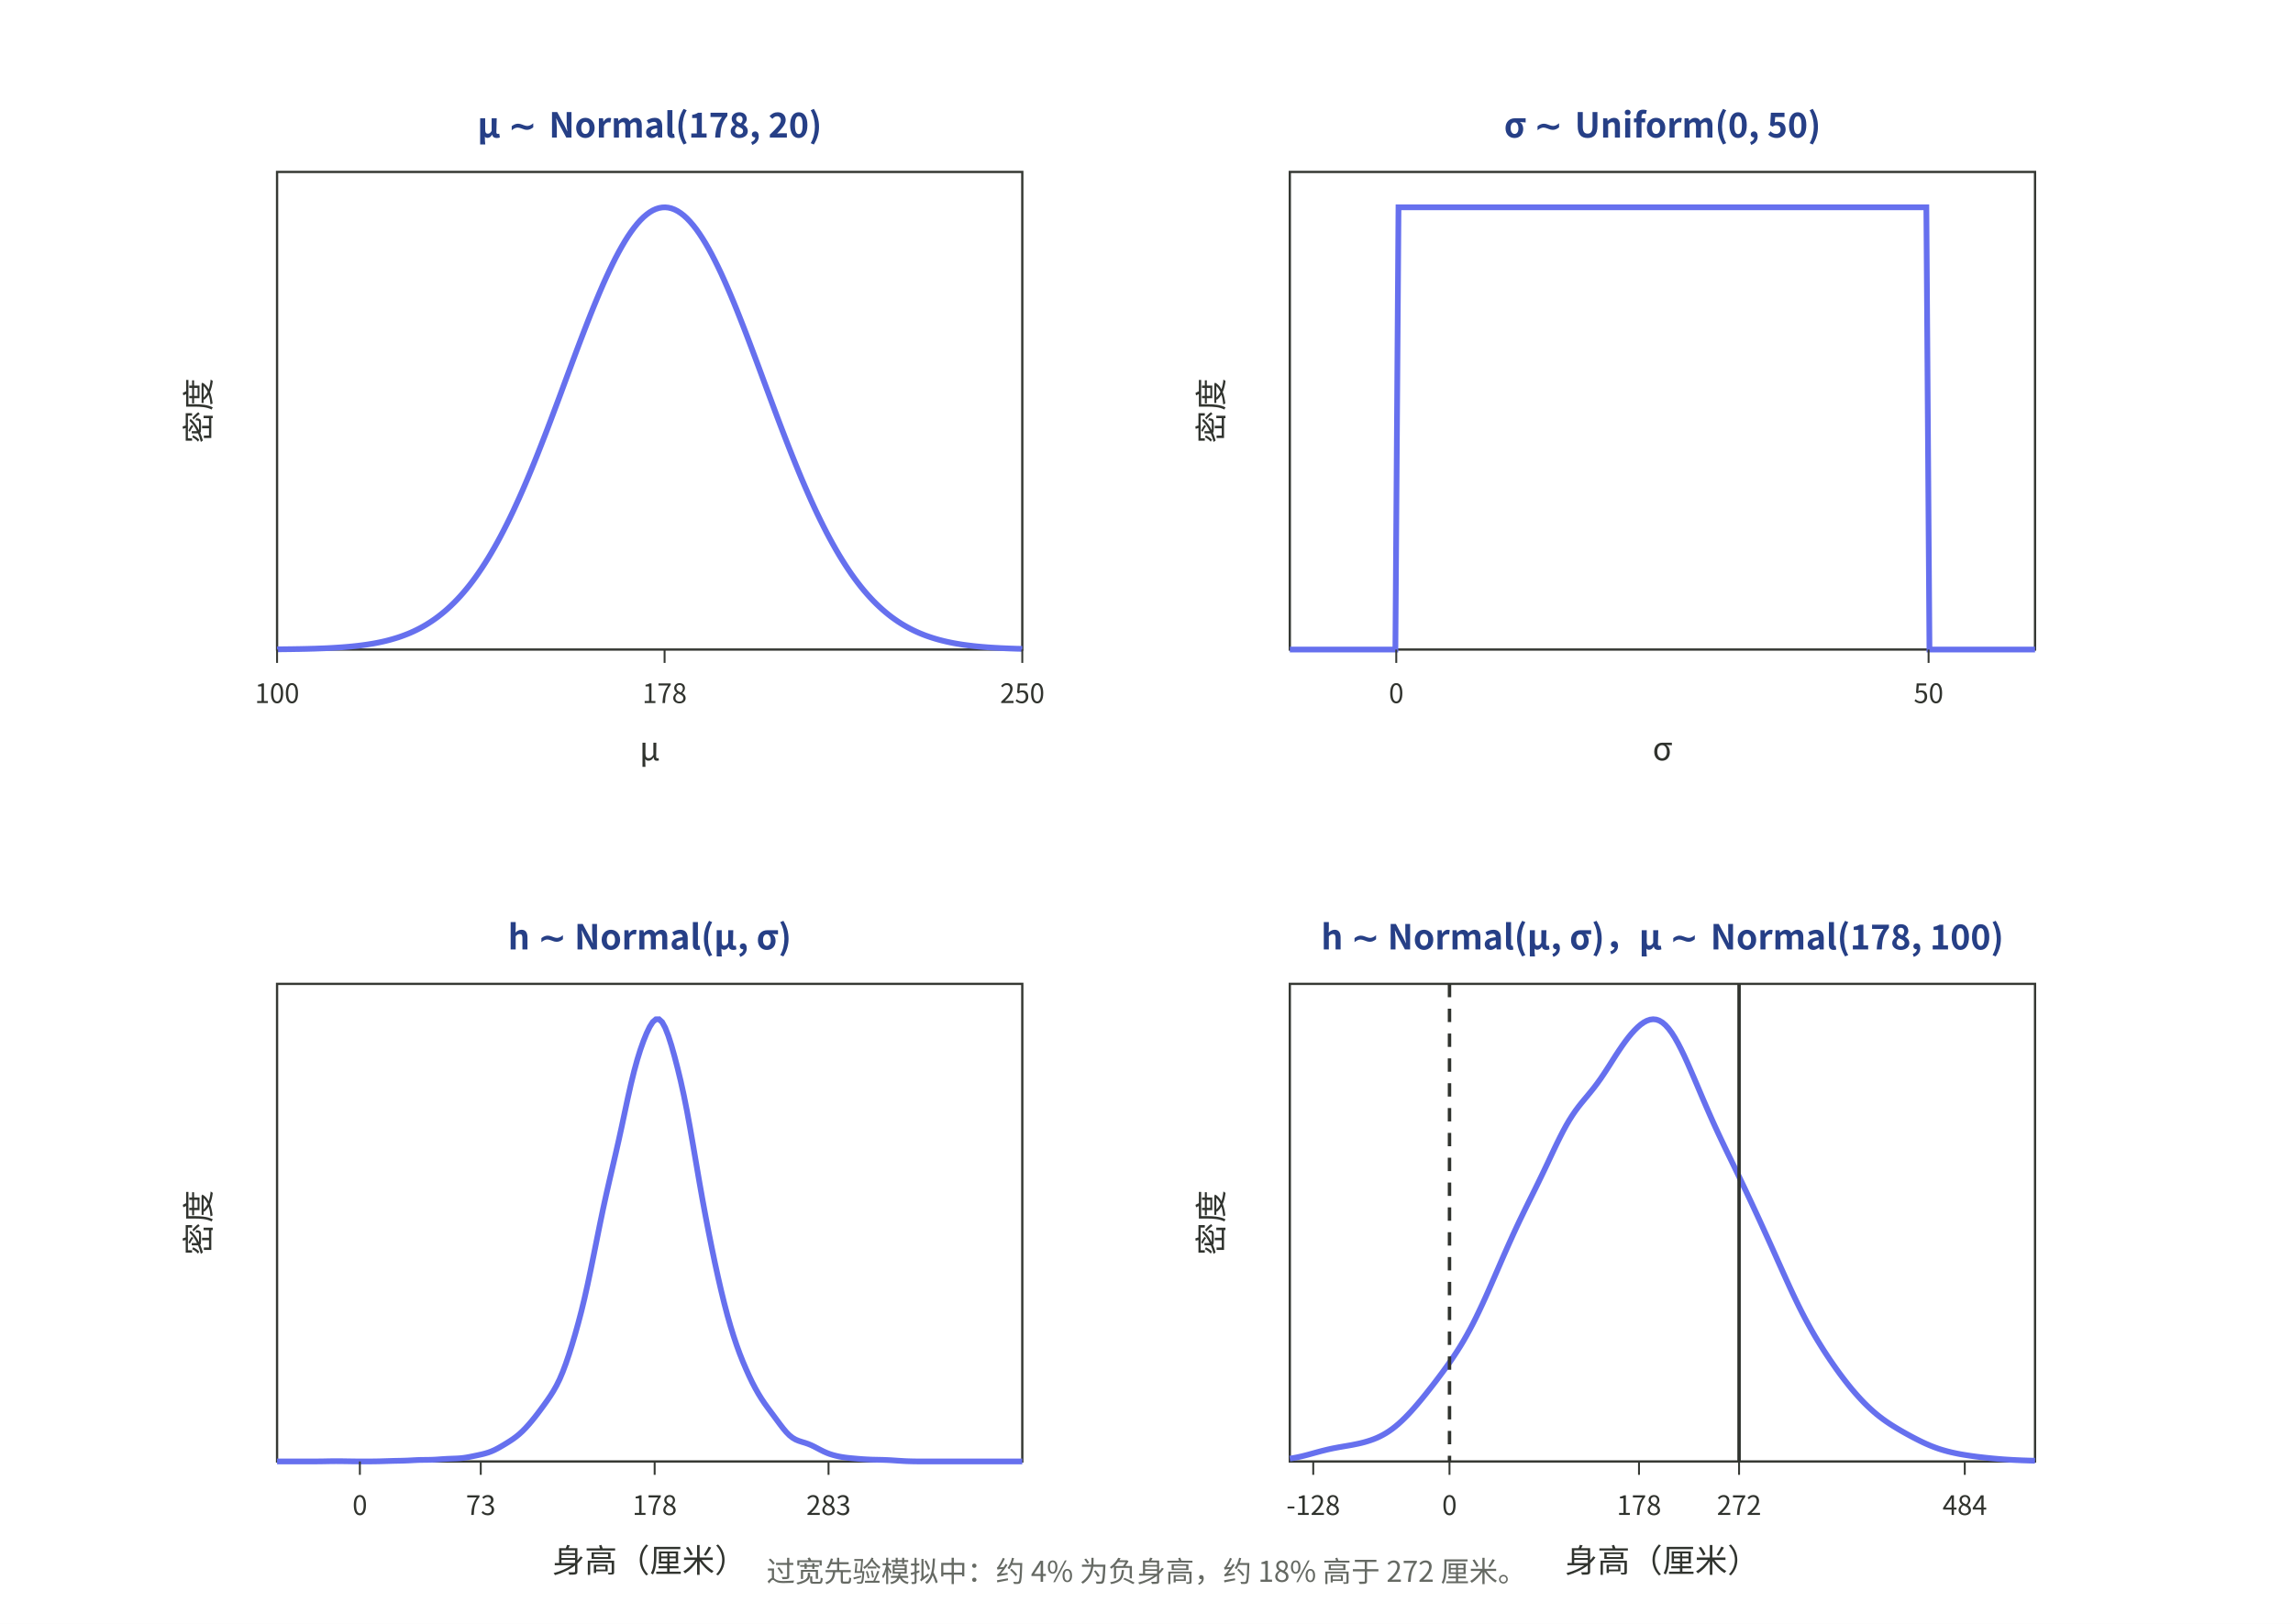
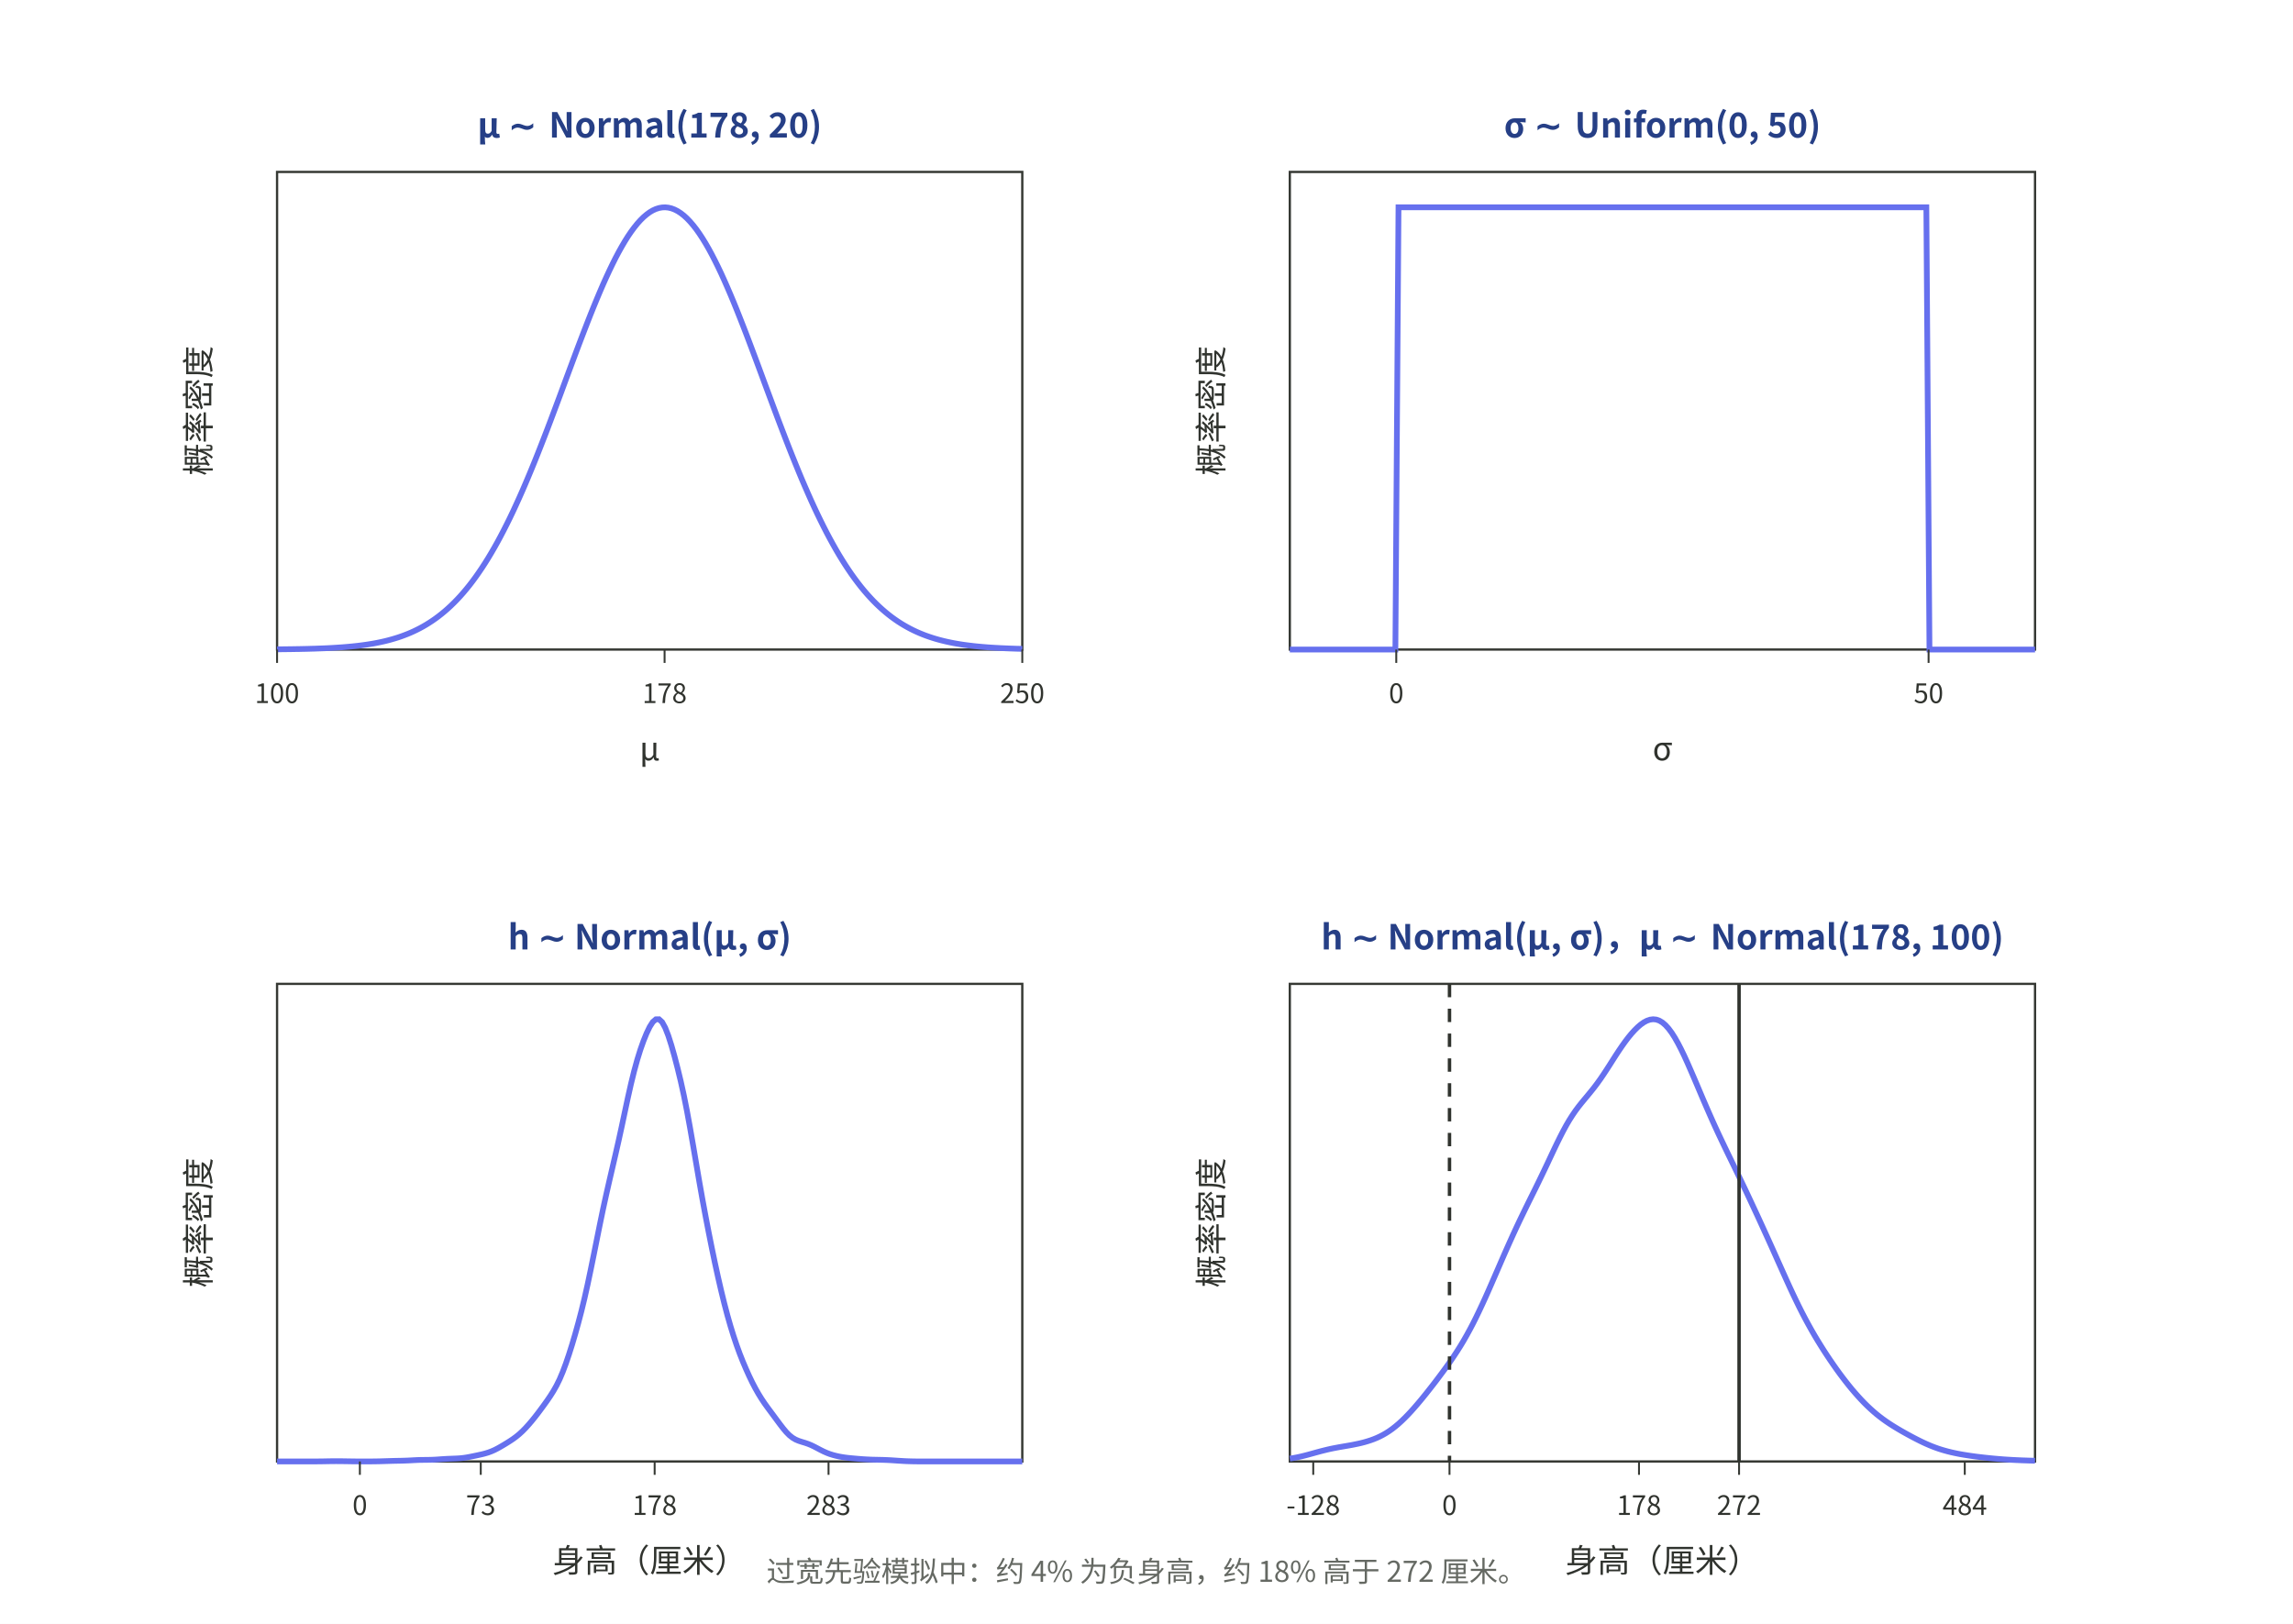
<svg xmlns="http://www.w3.org/2000/svg" width="1200" height="850" viewBox="0 0 1200 850" role="img">
  <rect width="100%" height="100%" fill="#ffffff" />
  <rect x="145" y="90" width="390" height="250" fill="#fff" stroke="#363934" stroke-width="1.2" />
  <text x="340" y="72" text-anchor="middle" font-family="-apple-system,BlinkMacSystemFont,PingFang SC,Noto Sans CJK SC,sans-serif" font-size="18" font-weight="700" fill="#263f86">μ ∼ Normal(178, 20)</text>
  <polyline points="145,339.88 146.62,339.87 148.25,339.85 149.88,339.83 151.5,339.81 153.12,339.79 154.75,339.76 156.38,339.74 158,339.7 159.62,339.67 161.25,339.63 162.88,339.58 164.5,339.54 166.12,339.48 167.75,339.42 169.38,339.36 171,339.29 172.62,339.21 174.25,339.12 175.88,339.02 177.5,338.91 179.12,338.8 180.75,338.67 182.38,338.53 184,338.38 185.62,338.21 187.25,338.03 188.88,337.83 190.5,337.61 192.12,337.38 193.75,337.12 195.38,336.85 197,336.55 198.62,336.22 200.25,335.87 201.88,335.49 203.5,335.08 205.12,334.63 206.75,334.15 208.38,333.64 210,333.09 211.62,332.49 213.25,331.86 214.88,331.18 216.5,330.45 218.12,329.67 219.75,328.84 221.38,327.95 223,327.01 224.62,326 226.25,324.93 227.88,323.8 229.5,322.6 231.12,321.32 232.75,319.98 234.38,318.55 236,317.05 237.62,315.47 239.25,313.8 240.88,312.05 242.5,310.21 244.12,308.28 245.75,306.26 247.38,304.14 249,301.93 250.62,299.62 252.25,297.21 253.88,294.7 255.5,292.1 257.12,289.39 258.75,286.58 260.38,283.67 262,280.66 263.62,277.55 265.25,274.34 266.88,271.04 268.5,267.64 270.12,264.14 271.75,260.55 273.38,256.88 275,253.12 276.62,249.28 278.25,245.36 279.88,241.37 281.5,237.31 283.12,233.19 284.75,229.01 286.38,224.78 288,220.51 289.62,216.19 291.25,211.85 292.88,207.49 294.5,203.11 296.12,198.72 297.75,194.33 299.38,189.96 301,185.6 302.62,181.28 304.25,176.99 305.88,172.75 307.5,168.56 309.12,164.45 310.75,160.41 312.38,156.45 314,152.6 315.62,148.84 317.25,145.21 318.88,141.69 320.5,138.32 322.12,135.08 323.75,131.99 325.38,129.07 327,126.31 328.62,123.73 330.25,121.33 331.88,119.12 333.5,117.1 335.12,115.29 336.75,113.68 338.38,112.29 340,111.1 341.62,110.14 343.25,109.4 344.88,108.88 346.5,108.59 348.12,108.52 349.75,108.68 351.38,109.06 353,109.67 354.62,110.5 356.25,111.55 357.88,112.82 359.5,114.3 361.12,115.99 362.75,117.89 364.38,119.98 366,122.27 367.62,124.74 369.25,127.39 370.88,130.22 372.5,133.21 374.12,136.36 375.75,139.65 377.38,143.08 379,146.65 380.62,150.33 382.25,154.13 383.88,158.02 385.5,162.01 387.12,166.09 388.75,170.23 390.38,174.44 392,178.7 393.62,183 395.25,187.34 396.88,191.71 398.5,196.09 400.12,200.47 401.75,204.86 403.38,209.23 405,213.59 406.62,217.92 408.25,222.22 409.88,226.48 411.5,230.69 413.12,234.84 414.75,238.94 416.38,242.98 418,246.94 419.62,250.83 421.25,254.63 422.88,258.36 424.5,262 426.12,265.55 427.75,269.01 429.38,272.37 431,275.64 432.62,278.81 434.25,281.88 435.88,284.85 437.5,287.72 439.12,290.48 440.75,293.15 442.38,295.72 444,298.18 445.62,300.55 447.25,302.82 448.88,305 450.5,307.08 452.12,309.06 453.75,310.96 455.38,312.76 457,314.48 458.62,316.11 460.25,317.66 461.88,319.13 463.5,320.52 465.12,321.84 466.75,323.09 468.38,324.26 470,325.37 471.62,326.41 473.25,327.39 474.88,328.31 476.5,329.18 478.12,329.99 479.75,330.75 481.38,331.46 483,332.12 484.62,332.74 486.25,333.31 487.88,333.85 489.5,334.35 491.12,334.81 492.75,335.24 494.38,335.64 496,336.01 497.62,336.35 499.25,336.67 500.88,336.96 502.5,337.23 504.12,337.48 505.75,337.7 507.38,337.91 509,338.1 510.62,338.28 512.25,338.44 513.88,338.59 515.5,338.72 517.12,338.85 518.75,338.96 520.38,339.06 522,339.15 523.62,339.24 525.25,339.31 526.88,339.38 528.5,339.45 530.12,339.5 531.75,339.56 533.38,339.6 535,339.64" fill="none" stroke="#6670ee" stroke-width="3" />
  <line x1="145" y1="340" x2="145" y2="347" stroke="#363934" />
  <text x="145" y="368" text-anchor="middle" font-family="-apple-system,BlinkMacSystemFont,PingFang SC,Noto Sans CJK SC,sans-serif" font-size="14" fill="#30332e">100</text>
  <line x1="347.8" y1="340" x2="347.8" y2="347" stroke="#363934" />
  <text x="347.8" y="368" text-anchor="middle" font-family="-apple-system,BlinkMacSystemFont,PingFang SC,Noto Sans CJK SC,sans-serif" font-size="14" fill="#30332e">178</text>
  <line x1="535" y1="340" x2="535" y2="347" stroke="#363934" />
  <text x="535" y="368" text-anchor="middle" font-family="-apple-system,BlinkMacSystemFont,PingFang SC,Noto Sans CJK SC,sans-serif" font-size="14" fill="#30332e">250</text>
  <text x="340" y="398" text-anchor="middle" font-family="-apple-system,BlinkMacSystemFont,PingFang SC,Noto Sans CJK SC,sans-serif" font-size="17" fill="#30332e">μ</text>
-   <text x="110" y="215" transform="rotate(-90 110 215)" text-anchor="middle" font-family="-apple-system,BlinkMacSystemFont,PingFang SC,Noto Sans CJK SC,sans-serif" font-size="17" fill="#30332e">密度</text>
+   <text x="110" y="215" transform="rotate(-90 110 215)" text-anchor="middle" font-family="-apple-system,BlinkMacSystemFont,PingFang SC,Noto Sans CJK SC,sans-serif" font-size="17" fill="#30332e">概率密度</text>
  <rect x="675" y="90" width="390" height="250" fill="#fff" stroke="#363934" stroke-width="1.2" />
  <text x="870" y="72" text-anchor="middle" font-family="-apple-system,BlinkMacSystemFont,PingFang SC,Noto Sans CJK SC,sans-serif" font-size="18" font-weight="700" fill="#263f86">σ ∼ Uniform(0, 50)</text>
  <polyline points="675,340 676.62,340 678.25,340 679.88,340 681.5,340 683.12,340 684.75,340 686.38,340 688,340 689.62,340 691.25,340 692.88,340 694.5,340 696.12,340 697.75,340 699.38,340 701,340 702.62,340 704.25,340 705.88,340 707.5,340 709.12,340 710.75,340 712.38,340 714,340 715.62,340 717.25,340 718.88,340 720.5,340 722.12,340 723.75,340 725.38,340 727,340 728.62,340 730.25,340 731.88,108.52 733.5,108.52 735.12,108.52 736.75,108.52 738.38,108.52 740,108.52 741.62,108.52 743.25,108.52 744.88,108.52 746.5,108.52 748.12,108.52 749.75,108.52 751.38,108.52 753,108.52 754.62,108.52 756.25,108.52 757.88,108.52 759.5,108.52 761.12,108.52 762.75,108.52 764.38,108.52 766,108.52 767.62,108.52 769.25,108.52 770.88,108.52 772.5,108.52 774.12,108.52 775.75,108.52 777.38,108.52 779,108.52 780.62,108.52 782.25,108.52 783.88,108.52 785.5,108.52 787.12,108.52 788.75,108.52 790.38,108.52 792,108.52 793.62,108.52 795.25,108.52 796.88,108.52 798.5,108.52 800.12,108.52 801.75,108.52 803.38,108.52 805,108.52 806.62,108.52 808.25,108.52 809.88,108.52 811.5,108.52 813.12,108.52 814.75,108.52 816.38,108.52 818,108.52 819.62,108.52 821.25,108.52 822.88,108.52 824.5,108.52 826.12,108.52 827.75,108.52 829.38,108.52 831,108.52 832.62,108.52 834.25,108.52 835.88,108.52 837.5,108.52 839.12,108.52 840.75,108.52 842.38,108.52 844,108.52 845.62,108.52 847.25,108.52 848.88,108.52 850.5,108.52 852.12,108.52 853.75,108.52 855.38,108.52 857,108.52 858.62,108.52 860.25,108.52 861.88,108.52 863.5,108.52 865.12,108.52 866.75,108.52 868.38,108.52 870,108.52 871.62,108.52 873.25,108.52 874.88,108.52 876.5,108.52 878.12,108.52 879.75,108.52 881.38,108.52 883,108.52 884.62,108.52 886.25,108.52 887.88,108.52 889.5,108.52 891.12,108.52 892.75,108.52 894.38,108.52 896,108.52 897.62,108.52 899.25,108.52 900.88,108.52 902.5,108.52 904.12,108.52 905.75,108.52 907.38,108.52 909,108.52 910.62,108.52 912.25,108.52 913.88,108.52 915.5,108.52 917.12,108.52 918.75,108.52 920.38,108.52 922,108.52 923.62,108.52 925.25,108.52 926.88,108.52 928.5,108.52 930.12,108.52 931.75,108.52 933.38,108.52 935,108.52 936.62,108.52 938.25,108.52 939.88,108.52 941.5,108.52 943.12,108.52 944.75,108.52 946.38,108.52 948,108.52 949.62,108.52 951.25,108.52 952.88,108.52 954.5,108.52 956.12,108.52 957.75,108.52 959.38,108.52 961,108.52 962.62,108.52 964.25,108.52 965.88,108.52 967.5,108.52 969.12,108.52 970.75,108.52 972.38,108.52 974,108.52 975.62,108.52 977.25,108.52 978.88,108.52 980.5,108.52 982.12,108.52 983.75,108.52 985.38,108.52 987,108.52 988.62,108.52 990.25,108.52 991.88,108.52 993.5,108.52 995.12,108.52 996.75,108.52 998.38,108.52 1000,108.52 1001.62,108.52 1003.25,108.52 1004.88,108.52 1006.5,108.52 1008.12,108.52 1009.75,340 1011.38,340 1013,340 1014.62,340 1016.25,340 1017.88,340 1019.5,340 1021.12,340 1022.75,340 1024.38,340 1026,340 1027.62,340 1029.25,340 1030.88,340 1032.5,340 1034.12,340 1035.75,340 1037.38,340 1039,340 1040.62,340 1042.25,340 1043.88,340 1045.5,340 1047.12,340 1048.75,340 1050.38,340 1052,340 1053.62,340 1055.25,340 1056.88,340 1058.5,340 1060.12,340 1061.75,340 1063.38,340 1065,340" fill="none" stroke="#6670ee" stroke-width="3" />
  <line x1="730.71" y1="340" x2="730.71" y2="347" stroke="#363934" />
  <text x="730.71" y="368" text-anchor="middle" font-family="-apple-system,BlinkMacSystemFont,PingFang SC,Noto Sans CJK SC,sans-serif" font-size="14" fill="#30332e">0</text>
  <line x1="1009.29" y1="340" x2="1009.29" y2="347" stroke="#363934" />
  <text x="1009.29" y="368" text-anchor="middle" font-family="-apple-system,BlinkMacSystemFont,PingFang SC,Noto Sans CJK SC,sans-serif" font-size="14" fill="#30332e">50</text>
  <text x="870" y="398" text-anchor="middle" font-family="-apple-system,BlinkMacSystemFont,PingFang SC,Noto Sans CJK SC,sans-serif" font-size="17" fill="#30332e">σ</text>
-   <text x="640" y="215" transform="rotate(-90 640 215)" text-anchor="middle" font-family="-apple-system,BlinkMacSystemFont,PingFang SC,Noto Sans CJK SC,sans-serif" font-size="17" fill="#30332e">密度</text>
+   <text x="640" y="215" transform="rotate(-90 640 215)" text-anchor="middle" font-family="-apple-system,BlinkMacSystemFont,PingFang SC,Noto Sans CJK SC,sans-serif" font-size="17" fill="#30332e">概率密度</text>
  <rect x="145" y="515" width="390" height="250" fill="#fff" stroke="#363934" stroke-width="1.2" />
  <text x="340" y="497" text-anchor="middle" font-family="-apple-system,BlinkMacSystemFont,PingFang SC,Noto Sans CJK SC,sans-serif" font-size="18" font-weight="700" fill="#263f86">h ∼ Normal(μ, σ)</text>
  <polyline points="145,765 146.62,765 148.25,765 149.88,765 151.5,765 153.12,765 154.75,765 156.38,765 158,765 159.62,765 161.25,765 162.88,764.99 164.5,764.99 166.12,764.98 167.75,764.96 169.38,764.94 171,764.91 172.62,764.88 174.25,764.86 175.88,764.85 177.5,764.86 179.12,764.87 180.75,764.9 182.38,764.92 184,764.95 185.62,764.97 187.25,764.98 188.88,764.99 190.5,764.99 192.12,764.99 193.75,764.99 195.38,764.97 197,764.95 198.62,764.92 200.25,764.87 201.88,764.82 203.5,764.77 205.12,764.72 206.75,764.68 208.38,764.65 210,764.62 211.62,764.57 213.25,764.51 214.88,764.43 216.5,764.34 218.12,764.26 219.75,764.2 221.38,764.18 223,764.16 224.62,764.14 226.25,764.1 227.88,764.02 229.5,763.91 231.12,763.79 232.75,763.69 234.38,763.6 236,763.54 237.62,763.48 239.25,763.41 240.88,763.3 242.5,763.13 244.12,762.89 245.75,762.6 247.38,762.27 249,761.94 250.62,761.59 252.25,761.23 253.88,760.81 255.5,760.32 257.12,759.72 258.75,759.01 260.38,758.18 262,757.27 263.62,756.32 265.25,755.33 266.88,754.3 268.5,753.22 270.12,752.03 271.75,750.69 273.38,749.2 275,747.55 276.62,745.76 278.25,743.86 279.88,741.85 281.5,739.76 283.12,737.59 284.75,735.37 286.38,733.09 288,730.71 289.62,728.14 291.25,725.26 292.88,721.94 294.5,718.12 296.12,713.79 297.75,709.01 299.38,703.86 301,698.39 302.62,692.58 304.25,686.36 305.88,679.65 307.5,672.43 309.12,664.75 310.75,656.76 312.38,648.63 314,640.59 315.62,632.79 317.25,625.34 318.88,618.19 320.5,611.23 322.12,604.25 323.75,597.08 325.38,589.64 327,582.02 328.62,574.45 330.25,567.23 331.88,560.61 333.5,554.71 335.12,549.5 336.75,544.9 338.38,540.88 340,537.5 341.62,534.96 343.25,533.55 344.88,533.52 346.5,535 348.12,537.95 349.75,542.13 351.38,547.23 353,552.97 354.62,559.2 356.25,565.95 357.88,573.35 359.5,581.48 361.12,590.32 362.75,599.68 364.38,609.23 366,618.69 367.62,627.85 369.25,636.64 370.88,645.07 372.5,653.17 374.12,660.97 375.75,668.41 377.38,675.47 379,682.11 380.62,688.29 382.25,694.01 383.88,699.28 385.5,704.12 387.12,708.57 388.75,712.69 390.38,716.53 392,720.14 393.62,723.51 395.25,726.64 396.88,729.52 398.5,732.15 400.12,734.57 401.75,736.84 403.38,739.04 405,741.22 406.62,743.42 408.25,745.61 409.88,747.72 411.5,749.65 413.12,751.29 414.75,752.58 416.38,753.54 418,754.22 419.62,754.75 421.25,755.24 422.88,755.8 424.5,756.46 426.12,757.24 427.75,758.09 429.38,758.95 431,759.76 432.62,760.48 434.25,761.1 435.88,761.61 437.5,762.04 439.12,762.4 440.75,762.69 442.38,762.93 444,763.13 445.62,763.29 447.25,763.44 448.88,763.58 450.5,763.71 452.12,763.83 453.75,763.92 455.38,764 457,764.06 458.62,764.09 460.25,764.13 461.88,764.16 463.5,764.22 465.12,764.29 466.75,764.38 468.38,764.49 470,764.6 471.62,764.7 473.25,764.8 474.88,764.87 476.5,764.92 478.12,764.96 479.75,764.98 481.38,764.99 483,765 484.62,765 486.25,765 487.88,765 489.5,765 491.12,765 492.75,765 494.38,765 496,765 497.62,765 499.25,765 500.88,765 502.5,765 504.12,765 505.75,765 507.38,765 509,765 510.62,765 512.25,765 513.88,765 515.5,765 517.12,765 518.75,765 520.38,765 522,765 523.62,765 525.25,765 526.88,765 528.5,765 530.12,765 531.75,765 533.38,765 535,765" fill="none" stroke="#6670ee" stroke-width="3" />
  <line x1="188.33" y1="765" x2="188.33" y2="772" stroke="#363934" />
  <text x="188.33" y="793" text-anchor="middle" font-family="-apple-system,BlinkMacSystemFont,PingFang SC,Noto Sans CJK SC,sans-serif" font-size="14" fill="#30332e">0</text>
  <line x1="251.6" y1="765" x2="251.6" y2="772" stroke="#363934" />
  <text x="251.6" y="793" text-anchor="middle" font-family="-apple-system,BlinkMacSystemFont,PingFang SC,Noto Sans CJK SC,sans-serif" font-size="14" fill="#30332e">73</text>
  <line x1="342.6" y1="765" x2="342.6" y2="772" stroke="#363934" />
  <text x="342.6" y="793" text-anchor="middle" font-family="-apple-system,BlinkMacSystemFont,PingFang SC,Noto Sans CJK SC,sans-serif" font-size="14" fill="#30332e">178</text>
  <line x1="433.6" y1="765" x2="433.6" y2="772" stroke="#363934" />
  <text x="433.6" y="793" text-anchor="middle" font-family="-apple-system,BlinkMacSystemFont,PingFang SC,Noto Sans CJK SC,sans-serif" font-size="14" fill="#30332e">283</text>
  <text x="340" y="823" text-anchor="middle" font-family="-apple-system,BlinkMacSystemFont,PingFang SC,Noto Sans CJK SC,sans-serif" font-size="17" fill="#30332e">身高（厘米）</text>
-   <text x="110" y="640" transform="rotate(-90 110 640)" text-anchor="middle" font-family="-apple-system,BlinkMacSystemFont,PingFang SC,Noto Sans CJK SC,sans-serif" font-size="17" fill="#30332e">密度</text>
+   <text x="110" y="640" transform="rotate(-90 110 640)" text-anchor="middle" font-family="-apple-system,BlinkMacSystemFont,PingFang SC,Noto Sans CJK SC,sans-serif" font-size="17" fill="#30332e">概率密度</text>
  <rect x="675" y="515" width="390" height="250" fill="#fff" stroke="#363934" stroke-width="1.2" />
  <text x="870" y="497" text-anchor="middle" font-family="-apple-system,BlinkMacSystemFont,PingFang SC,Noto Sans CJK SC,sans-serif" font-size="18" font-weight="700" fill="#263f86">h ∼ Normal(μ, σ)，μ ∼ Normal(178, 100)</text>
  <polyline points="675,763.5 676.62,763.24 678.25,762.94 679.88,762.6 681.5,762.23 683.12,761.83 684.75,761.4 686.38,760.95 688,760.5 689.62,760.06 691.25,759.62 692.88,759.21 694.5,758.81 696.12,758.44 697.75,758.1 699.38,757.79 701,757.49 702.62,757.21 704.25,756.93 705.88,756.65 707.5,756.36 709.12,756.04 710.75,755.7 712.38,755.33 714,754.91 715.62,754.44 717.25,753.92 718.88,753.33 720.5,752.67 722.12,751.92 723.75,751.08 725.38,750.14 727,749.1 728.62,747.95 730.25,746.68 731.88,745.31 733.5,743.83 735.12,742.26 736.75,740.6 738.38,738.86 740,737.05 741.62,735.18 743.25,733.25 744.88,731.27 746.5,729.26 748.12,727.2 749.75,725.12 751.38,723.01 753,720.86 754.62,718.69 756.25,716.48 757.88,714.21 759.5,711.89 761.12,709.49 762.75,707 764.38,704.41 766,701.7 767.62,698.86 769.25,695.88 770.88,692.78 772.5,689.54 774.12,686.18 775.75,682.71 777.38,679.14 779,675.5 780.62,671.8 782.25,668.06 783.88,664.31 785.5,660.57 787.12,656.85 788.75,653.16 790.38,649.53 792,645.95 793.62,642.44 795.25,638.99 796.88,635.61 798.5,632.27 800.12,628.97 801.75,625.69 803.38,622.41 805,619.1 806.62,615.75 808.25,612.35 809.88,608.92 811.5,605.46 813.12,602.01 814.75,598.61 816.38,595.31 818,592.14 819.62,589.15 821.25,586.36 822.88,583.8 824.5,581.43 826.12,579.25 827.75,577.2 829.38,575.23 831,573.29 832.62,571.31 834.25,569.27 835.88,567.11 837.5,564.85 839.12,562.47 840.75,560 842.38,557.47 844,554.92 845.62,552.38 847.25,549.9 848.88,547.51 850.5,545.24 852.12,543.1 853.75,541.12 855.38,539.31 857,537.7 858.62,536.31 860.25,535.16 861.88,534.29 863.5,533.73 865.12,533.52 866.75,533.68 868.38,534.25 870,535.22 871.62,536.62 873.25,538.43 874.88,540.63 876.5,543.18 878.12,546.06 879.75,549.21 881.38,552.58 883,556.13 884.62,559.82 886.25,563.59 887.88,567.4 889.5,571.23 891.12,575.05 892.75,578.83 894.38,582.56 896,586.22 897.62,589.81 899.25,593.33 900.88,596.79 902.5,600.19 904.12,603.56 905.75,606.91 907.38,610.26 909,613.62 910.62,616.99 912.25,620.4 913.88,623.83 915.5,627.28 917.12,630.76 918.75,634.26 920.38,637.78 922,641.32 923.62,644.88 925.25,648.46 926.88,652.07 928.5,655.68 930.12,659.32 931.75,662.95 933.38,666.58 935,670.18 936.62,673.73 938.25,677.22 939.88,680.64 941.5,683.96 943.12,687.18 944.75,690.3 946.38,693.31 948,696.22 949.62,699.03 951.25,701.75 952.88,704.39 954.5,706.96 956.12,709.45 957.75,711.88 959.38,714.25 961,716.56 962.62,718.8 964.25,720.98 965.88,723.1 967.5,725.15 969.12,727.13 970.75,729.04 972.38,730.88 974,732.65 975.62,734.34 977.25,735.95 978.88,737.48 980.5,738.93 982.12,740.31 983.75,741.6 985.38,742.83 987,743.99 988.62,745.09 990.25,746.14 991.88,747.15 993.5,748.12 995.12,749.07 996.75,749.99 998.38,750.89 1000,751.77 1001.62,752.63 1003.25,753.47 1004.88,754.29 1006.5,755.07 1008.12,755.81 1009.75,756.52 1011.38,757.18 1013,757.79 1014.62,758.36 1016.25,758.88 1017.88,759.35 1019.5,759.79 1021.12,760.19 1022.75,760.55 1024.38,760.89 1026,761.2 1027.62,761.48 1029.25,761.74 1030.88,761.99 1032.5,762.22 1034.12,762.44 1035.75,762.64 1037.38,762.83 1039,763.01 1040.62,763.18 1042.25,763.35 1043.88,763.5 1045.5,763.64 1047.12,763.77 1048.75,763.9 1050.38,764.01 1052,764.11 1053.62,764.2 1055.25,764.28 1056.88,764.35 1058.5,764.42 1060.12,764.47 1061.75,764.53 1063.38,764.57 1065,764.62" fill="none" stroke="#6670ee" stroke-width="3" />
  <line x1="687.26" y1="765" x2="687.26" y2="772" stroke="#363934" />
  <text x="687.26" y="793" text-anchor="middle" font-family="-apple-system,BlinkMacSystemFont,PingFang SC,Noto Sans CJK SC,sans-serif" font-size="14" fill="#30332e">-128</text>
  <line x1="758.57" y1="765" x2="758.57" y2="772" stroke="#363934" />
  <text x="758.57" y="793" text-anchor="middle" font-family="-apple-system,BlinkMacSystemFont,PingFang SC,Noto Sans CJK SC,sans-serif" font-size="14" fill="#30332e">0</text>
  <line x1="857.74" y1="765" x2="857.74" y2="772" stroke="#363934" />
  <text x="857.74" y="793" text-anchor="middle" font-family="-apple-system,BlinkMacSystemFont,PingFang SC,Noto Sans CJK SC,sans-serif" font-size="14" fill="#30332e">178</text>
  <line x1="910.11" y1="765" x2="910.11" y2="772" stroke="#363934" />
  <text x="910.11" y="793" text-anchor="middle" font-family="-apple-system,BlinkMacSystemFont,PingFang SC,Noto Sans CJK SC,sans-serif" font-size="14" fill="#30332e">272</text>
  <line x1="1028.23" y1="765" x2="1028.23" y2="772" stroke="#363934" />
  <text x="1028.23" y="793" text-anchor="middle" font-family="-apple-system,BlinkMacSystemFont,PingFang SC,Noto Sans CJK SC,sans-serif" font-size="14" fill="#30332e">484</text>
  <line x1="758.57" y1="515" x2="758.57" y2="765" stroke="#30332e" stroke-width="1.8" stroke-dasharray="7 6" />
  <line x1="910.11" y1="515" x2="910.11" y2="765" stroke="#30332e" stroke-width="1.8" />
  <text x="870" y="823" text-anchor="middle" font-family="-apple-system,BlinkMacSystemFont,PingFang SC,Noto Sans CJK SC,sans-serif" font-size="17" fill="#30332e">身高（厘米）</text>
-   <text x="640" y="640" transform="rotate(-90 640 640)" text-anchor="middle" font-family="-apple-system,BlinkMacSystemFont,PingFang SC,Noto Sans CJK SC,sans-serif" font-size="17" fill="#30332e">密度</text>
+   <text x="640" y="640" transform="rotate(-90 640 640)" text-anchor="middle" font-family="-apple-system,BlinkMacSystemFont,PingFang SC,Noto Sans CJK SC,sans-serif" font-size="17" fill="#30332e">概率密度</text>
  <text x="600.0" y="828" text-anchor="middle" font-family="-apple-system,BlinkMacSystemFont,PingFang SC,Noto Sans CJK SC,sans-serif" font-size="15" fill="#656963">过宽先验模拟中：约 4% 为负身高，约 18% 高于 272 厘米。</text>
</svg>
